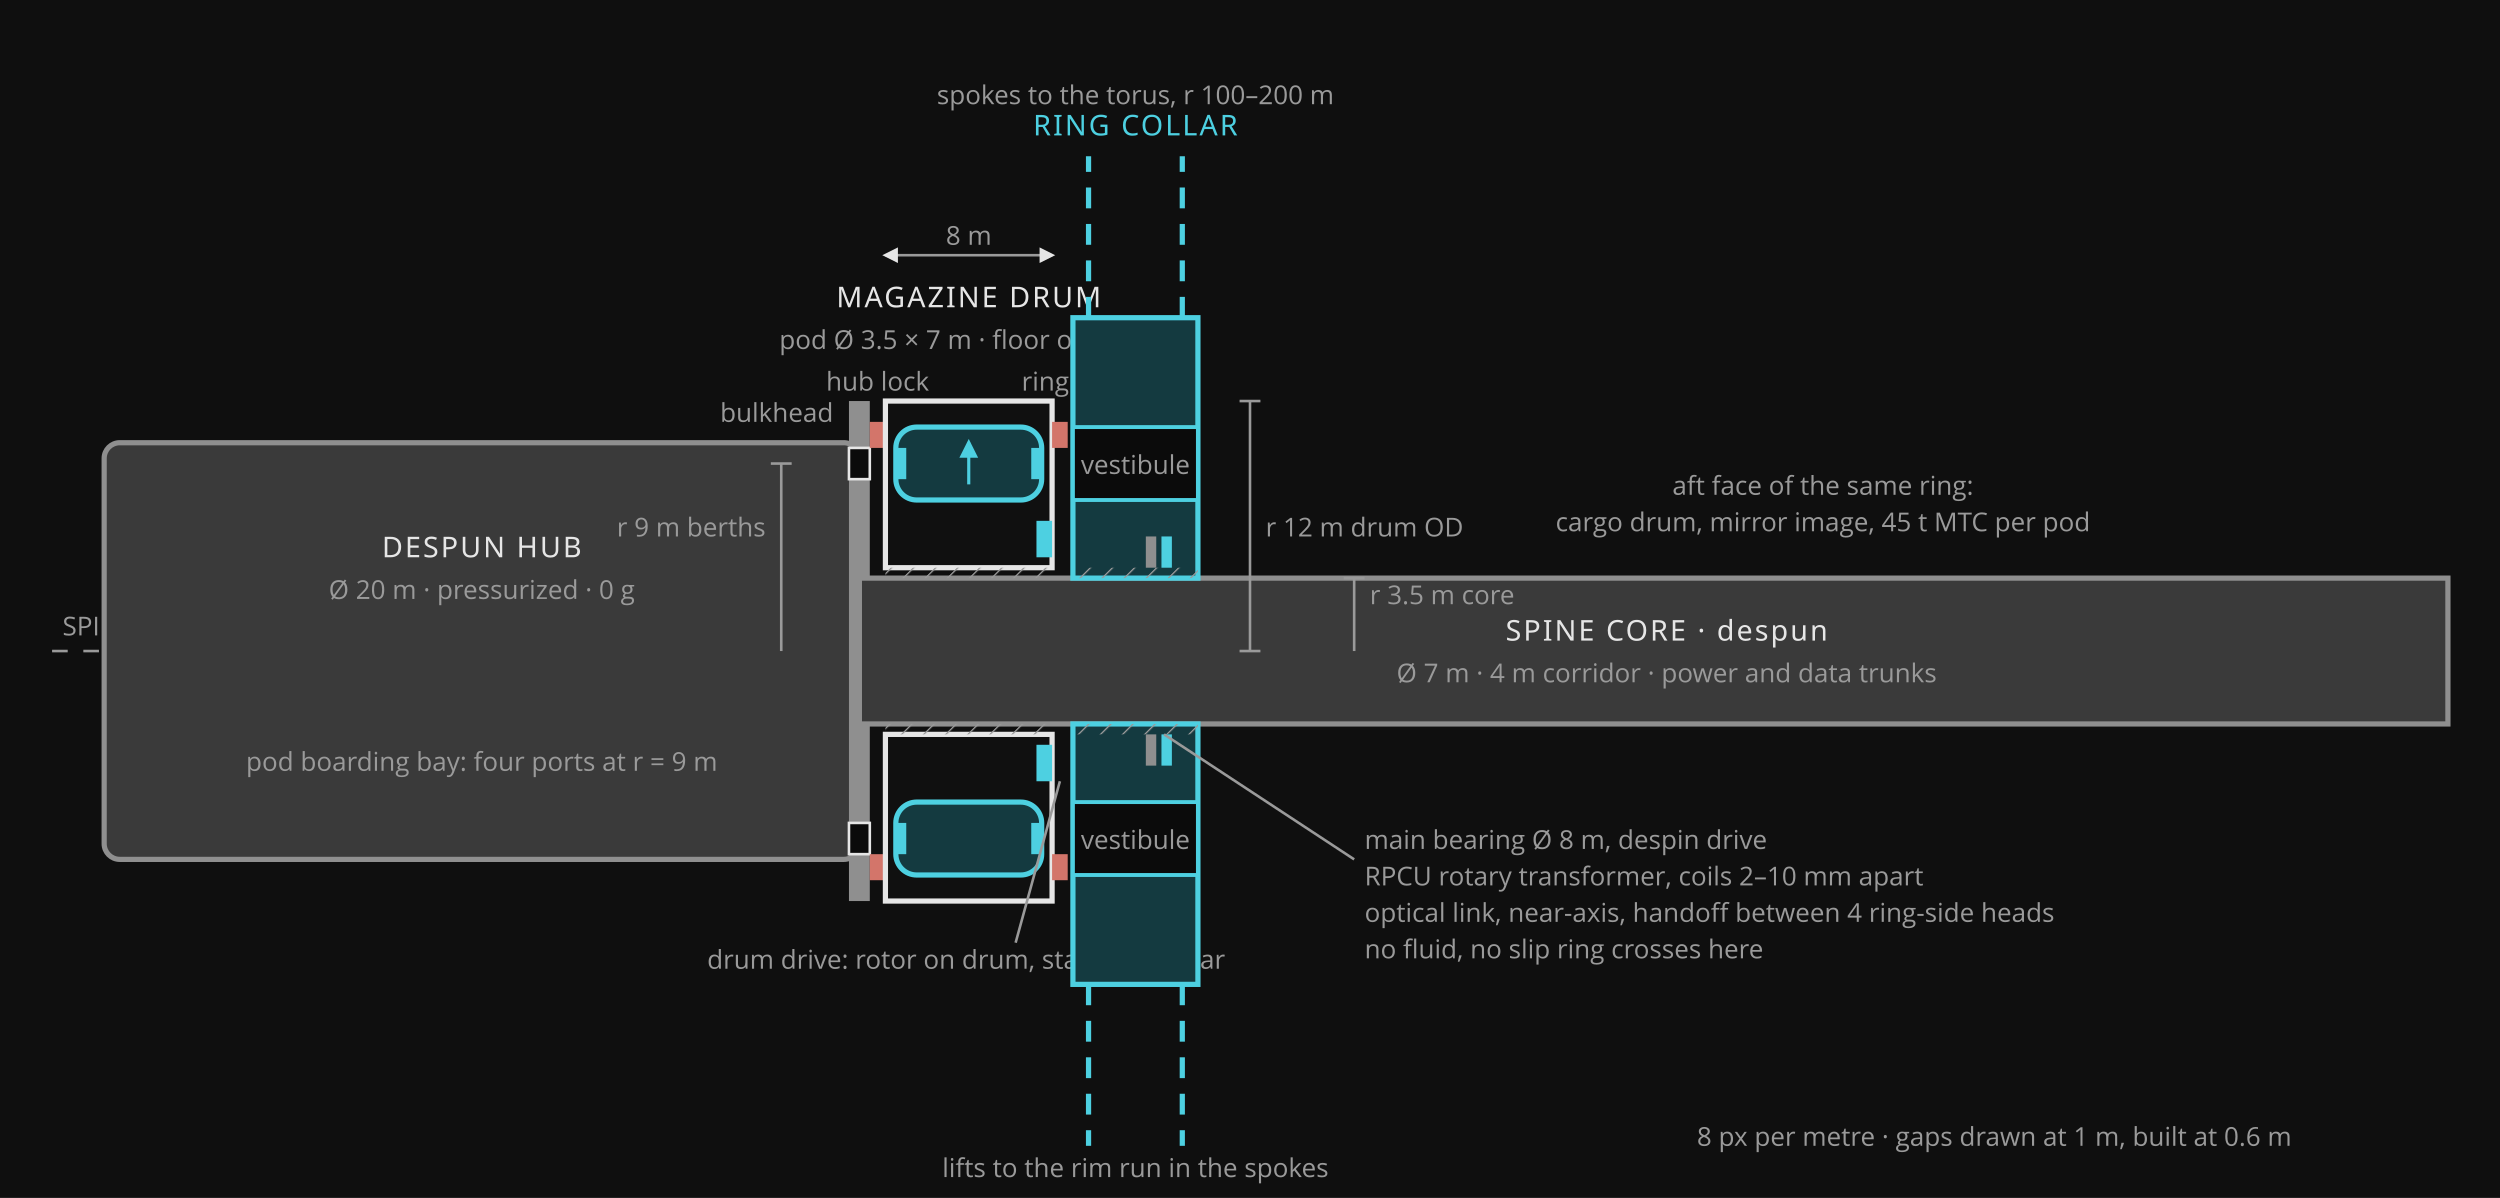
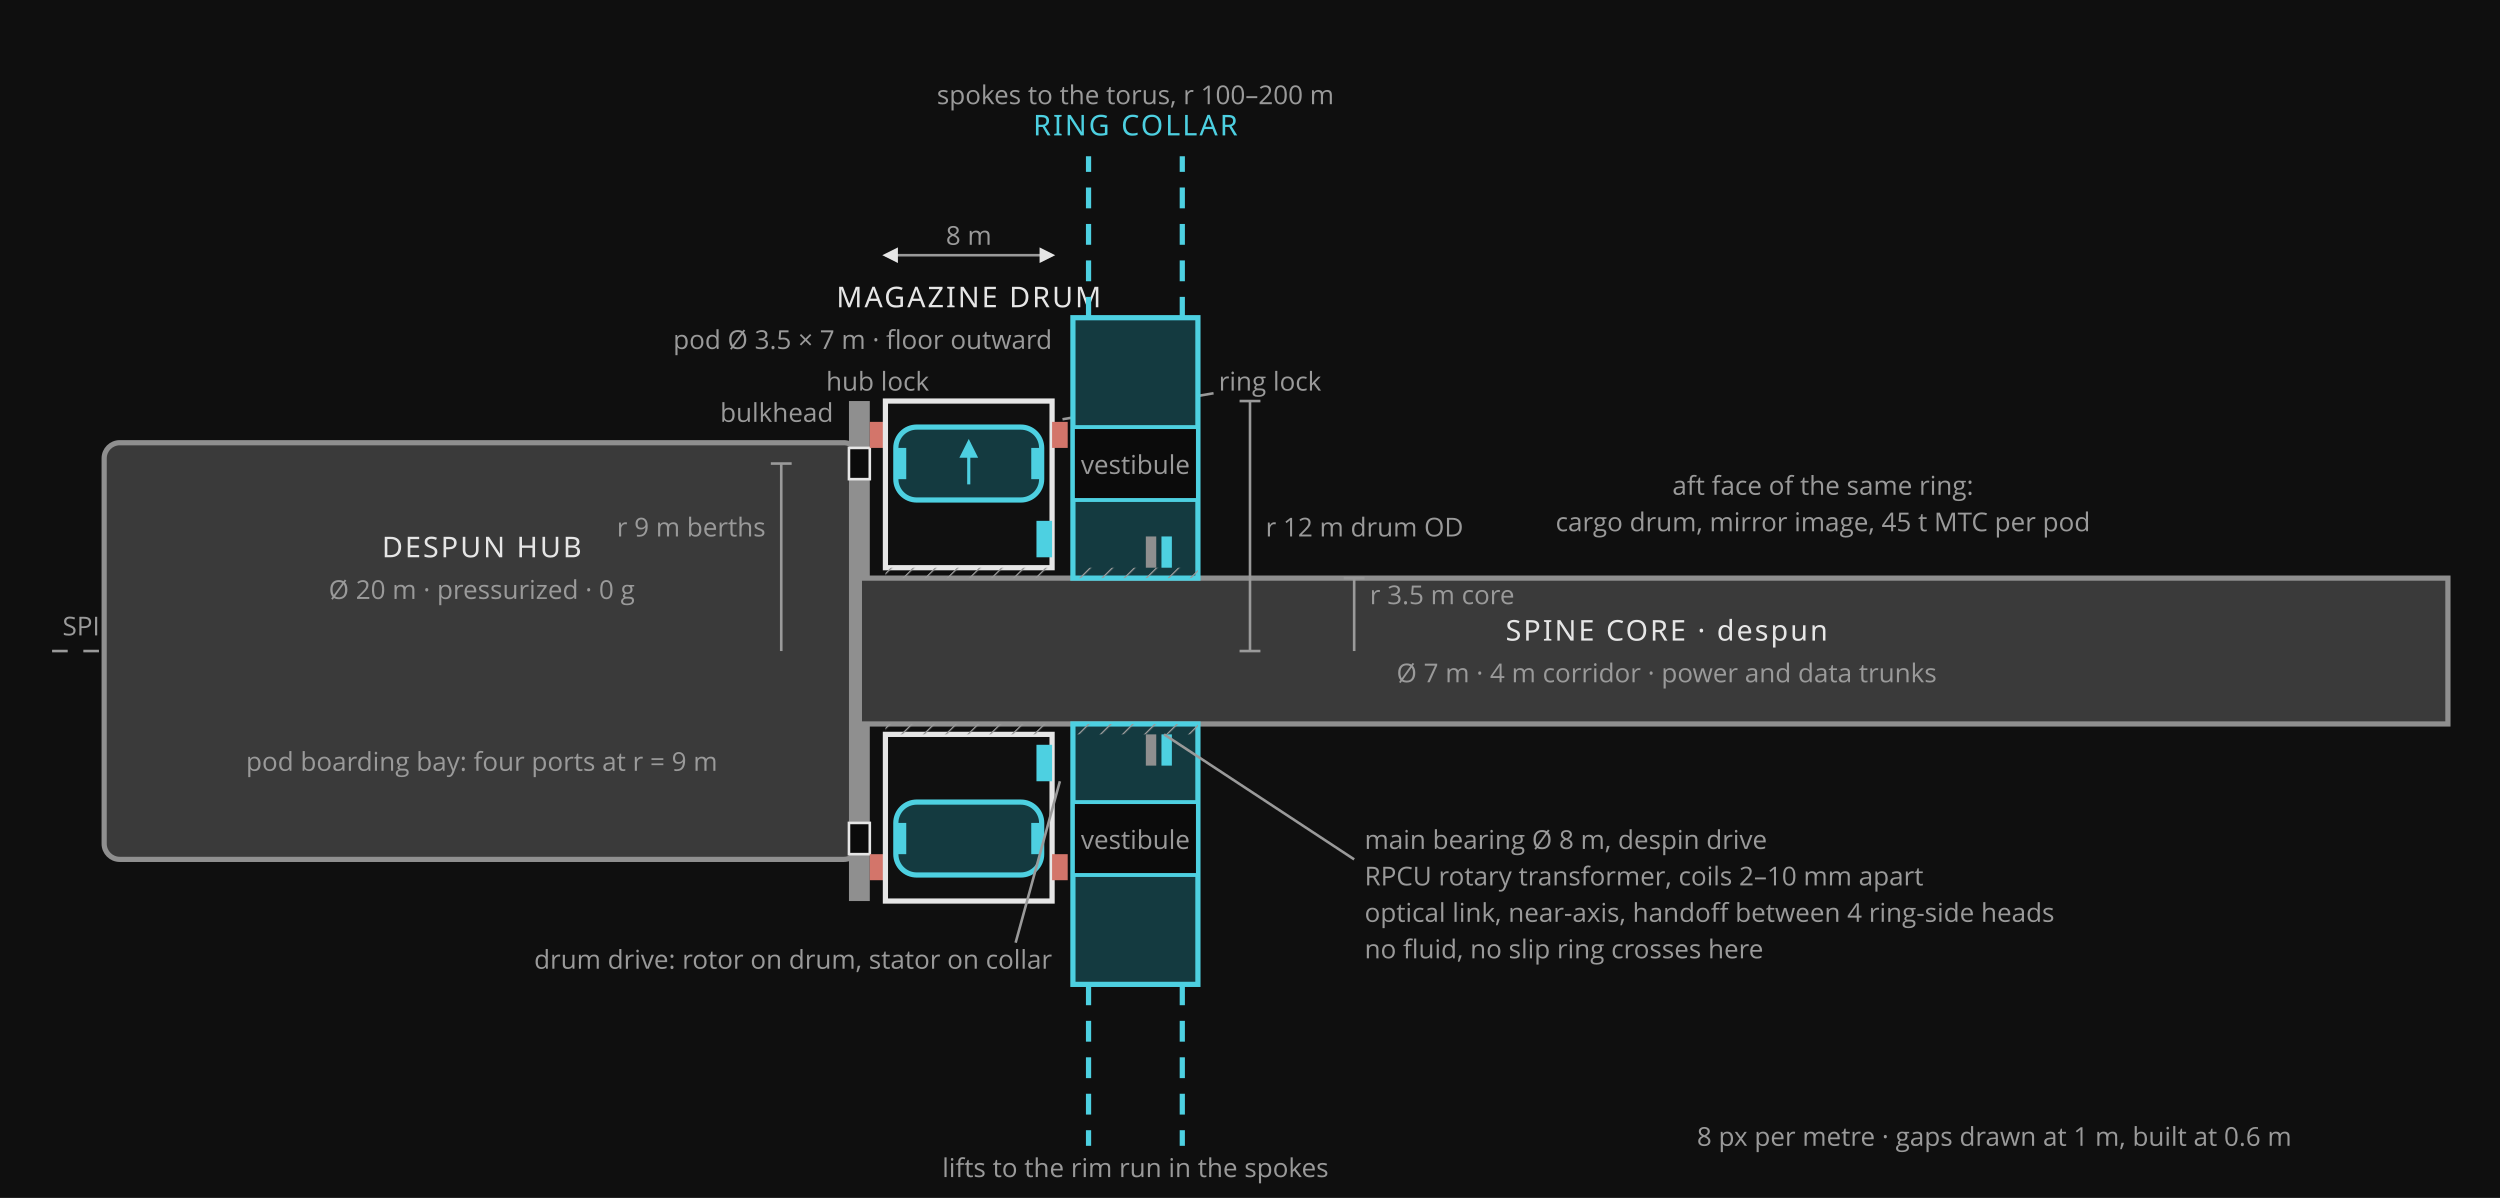
<svg xmlns="http://www.w3.org/2000/svg" viewBox="0 0 960 460" role="img" aria-labelledby="title desc">
  <style>
    text{font-family:"Open Sans",system-ui,-apple-system,"Segoe UI",Roboto,Arial,sans-serif;font-size:11px;fill:#e6e6e6;}
    .lab{fill:#9a9a9a;font-size:10px;} .hd{font-family:"Orbitron",system-ui,sans-serif;font-size:11px;letter-spacing:.8px;fill:#e6e6e6;}
    .acc{fill:#4dd0e1;} .num{font-variant-numeric:tabular-nums;} .dim{stroke:#9a9a9a;stroke-width:1;fill:none;} .dimt{fill:#9a9a9a;font-size:10px;}
  </style>
  <rect x="0" y="0" width="960" height="460" fill="#0f0f0f" />
  <defs>
    <marker id="ar" viewBox="0 0 10 10" refX="8" refY="5" markerWidth="6" markerHeight="6" orient="auto-start-reverse">
      <path d="M0,0 L10,5 L0,10 z" fill="#e6e6e6" />
    </marker>
    <marker id="arA" viewBox="0 0 10 10" refX="8" refY="5" markerWidth="6" markerHeight="6" orient="auto-start-reverse">
      <path d="M0,0 L10,5 L0,10 z" fill="#4dd0e1" />
    </marker>
    <pattern id="hatch" width="6" height="6" patternUnits="userSpaceOnUse" patternTransform="rotate(45)">
      <line x1="0" y1="0" x2="0" y2="6" stroke="#9a9a9a" stroke-width="1" />
    </pattern>
  </defs>
  <line x1="20" y1="250" x2="940" y2="250" stroke="#9a9a9a" stroke-width="1" stroke-dasharray="6 6" />
  <text class="lab" x="24" y="244">SPIN AXIS</text>
  <rect x="40" y="170" width="290" height="160" rx="6" fill="#3a3a3a" stroke="#8f8f8f" stroke-width="2" />
  <text class="hd" x="185" y="214" text-anchor="middle">DESPUN HUB</text>
  <text class="lab" x="185" y="230" text-anchor="middle">Ø 20 m · pressurized · 0 g</text>
  <text class="lab" x="185" y="296" text-anchor="middle">pod boarding bay: four ports at r = 9 m</text>
  <rect x="326" y="154" width="8" height="192" fill="#8f8f8f" />
  <rect x="326" y="172" width="8" height="12" fill="#0b0b0b" stroke="#e6e6e6" stroke-width="1" />
  <rect x="326" y="316" width="8" height="12" fill="#0b0b0b" stroke="#e6e6e6" stroke-width="1" />
  <text class="lab" x="320" y="162" text-anchor="end">bulkhead</text>
  <rect x="330" y="222" width="610" height="56" fill="#3a3a3a" stroke="#8f8f8f" stroke-width="2" />
  <text class="hd" x="640" y="246" text-anchor="middle">SPINE CORE · despun</text>
  <text class="lab" x="640" y="262" text-anchor="middle">Ø 7 m · 4 m corridor · power and data trunks</text>
  <rect x="334" y="162" width="6" height="10" fill="#d3756a" />
  <rect x="334" y="328" width="6" height="10" fill="#d3756a" />
  <rect x="340" y="154" width="64" height="64" fill="#101010" stroke="#e6e6e6" stroke-width="2" />
  <rect x="340" y="282" width="64" height="64" fill="#101010" stroke="#e6e6e6" stroke-width="2" />
  <rect x="340" y="218" width="64" height="4" fill="url(#hatch)" />
  <rect x="340" y="278" width="64" height="4" fill="url(#hatch)" />
  <rect x="344" y="164" width="56" height="28" rx="8" fill="#143a40" stroke="#4dd0e1" stroke-width="2" />
  <rect x="344" y="308" width="56" height="28" rx="8" fill="#143a40" stroke="#4dd0e1" stroke-width="2" />
  <rect x="344" y="172" width="4" height="12" fill="#4dd0e1" />
  <rect x="396" y="172" width="4" height="12" fill="#4dd0e1" />
  <rect x="344" y="316" width="4" height="12" fill="#4dd0e1" />
  <rect x="396" y="316" width="4" height="12" fill="#4dd0e1" />
  <line x1="372" y1="186" x2="372" y2="170" stroke="#4dd0e1" stroke-width="1.2" marker-end="url(#arA)" />
-   <text class="lab" x="372" y="134" text-anchor="middle">pod Ø 3.5 × 7 m · floor outward</text>
+   <text class="lab" x="404" y="134" text-anchor="end">pod Ø 3.5 × 7 m · floor outward</text>
  <text class="hd" x="372" y="118" text-anchor="middle">MAGAZINE DRUM</text>
  <rect x="404" y="162" width="6" height="10" fill="#d3756a" />
  <rect x="404" y="328" width="6" height="10" fill="#d3756a" />
  <text class="lab" x="337" y="150" text-anchor="middle">hub lock</text>
-   <text class="lab" x="412" y="150" text-anchor="middle">ring lock</text>
+   <text class="lab" x="468" y="150" text-anchor="start">ring lock</text>
+   <line x1="408" y1="161" x2="466" y2="151" stroke="#9a9a9a" stroke-width="1" />
  <rect x="398" y="200" width="6" height="14" fill="#4dd0e1" />
  <rect x="412" y="200" width="6" height="14" fill="#4dd0e1" />
  <rect x="398" y="286" width="6" height="14" fill="#4dd0e1" />
  <rect x="412" y="286" width="6" height="14" fill="#4dd0e1" />
-   <text class="lab" x="371" y="372" text-anchor="middle">drum drive: rotor on drum, stator on collar</text>
+   <text class="lab" x="404" y="372" text-anchor="end">drum drive: rotor on drum, stator on collar</text>
  <line x1="407" y1="300" x2="390" y2="362" stroke="#9a9a9a" stroke-width="1" />
  <rect x="412" y="122" width="48" height="100" fill="#143a40" stroke="#4dd0e1" stroke-width="2" />
  <rect x="412" y="278" width="48" height="100" fill="#143a40" stroke="#4dd0e1" stroke-width="2" />
  <path d="M418 122 V60 M454 122 V60 M418 378 V440 M454 378 V440" stroke="#4dd0e1" stroke-width="2" stroke-dasharray="8 6" fill="none" />
  <text class="acc hd" x="436" y="52" text-anchor="middle">RING COLLAR</text>
  <text class="lab" x="436" y="40" text-anchor="middle">spokes to the torus, r 100–200 m</text>
  <text class="lab" x="436" y="452" text-anchor="middle">lifts to the rim run in the spokes</text>
  <rect x="412" y="164" width="48" height="28" fill="#0b0b0b" stroke="#4dd0e1" stroke-width="1.5" />
  <rect x="412" y="308" width="48" height="28" fill="#0b0b0b" stroke="#4dd0e1" stroke-width="1.5" />
  <text class="lab" x="436" y="182" text-anchor="middle">vestibule</text>
  <text class="lab" x="436" y="326" text-anchor="middle">vestibule</text>
  <line x1="400" y1="300" x2="420" y2="300" stroke="#e6e6e6" stroke-width="1.5" marker-end="url(#ar)" opacity="0" />
  <rect x="412" y="218" width="48" height="4" fill="url(#hatch)" />
  <rect x="412" y="278" width="48" height="4" fill="url(#hatch)" />
  <rect x="440" y="206" width="4" height="12" fill="#8f8f8f" />
  <rect x="446" y="206" width="4" height="12" fill="#4dd0e1" />
  <rect x="440" y="282" width="4" height="12" fill="#8f8f8f" />
  <rect x="446" y="282" width="4" height="12" fill="#4dd0e1" />
  <line x1="447" y1="282" x2="520" y2="330" stroke="#9a9a9a" stroke-width="1" />
  <text class="lab" x="524" y="326">main bearing Ø 8 m, despin drive</text>
  <text class="lab" x="524" y="340">RPCU rotary transformer, coils 2–10 mm apart</text>
  <text class="lab" x="524" y="354">optical link, near-axis, handoff between 4 ring-side heads</text>
  <text class="lab" x="524" y="368">no fluid, no slip ring crosses here</text>
  <text class="lab" x="700" y="190" text-anchor="middle">aft face of the same ring:</text>
  <text class="lab" x="700" y="204" text-anchor="middle">cargo drum, mirror image, 45 t MTC per pod</text>
  <line class="dim" x1="340" y1="98" x2="404" y2="98" marker-start="url(#ar)" marker-end="url(#ar)" />
  <text class="dimt" x="372" y="94" text-anchor="middle">8 m</text>
  <line class="dim" x1="480" y1="154" x2="480" y2="250" />
  <line class="dim" x1="476" y1="154" x2="484" y2="154" />
  <line class="dim" x1="476" y1="250" x2="484" y2="250" />
  <text class="dimt" x="486" y="206">r 12 m drum OD</text>
  <line class="dim" x1="300" y1="178" x2="300" y2="250" />
  <line class="dim" x1="296" y1="178" x2="304" y2="178" />
  <text class="dimt" x="294" y="206" text-anchor="end">r 9 m berths</text>
  <line class="dim" x1="520" y1="222" x2="520" y2="250" />
  <line class="dim" x1="516" y1="222" x2="524" y2="222" />
  <text class="dimt" x="526" y="232">r 3.5 m core</text>
  <text class="lab" x="880" y="440" text-anchor="end">8 px per metre · gaps drawn at 1 m, built at 0.6 m</text>
</svg>
